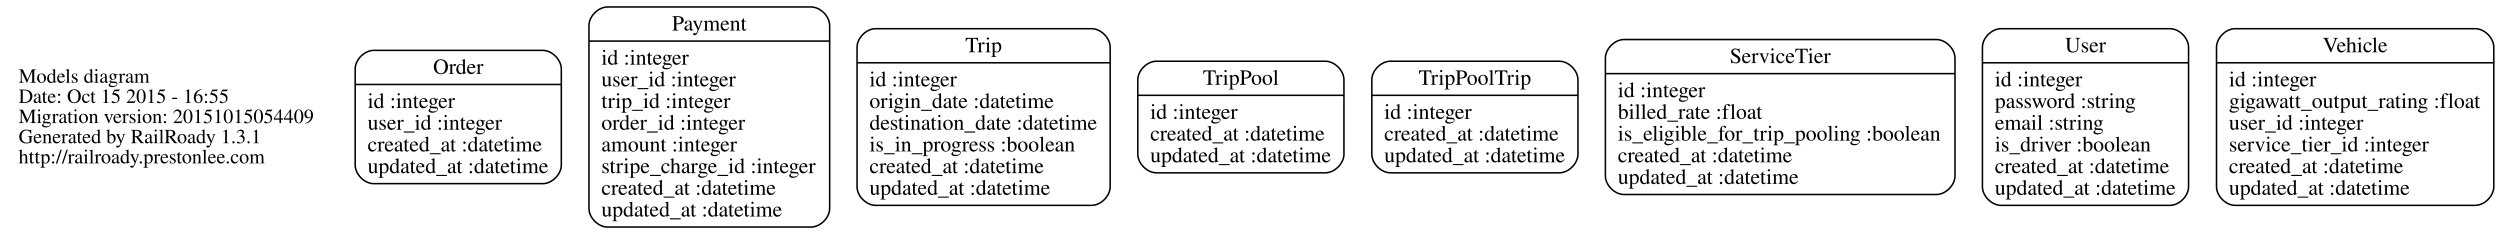
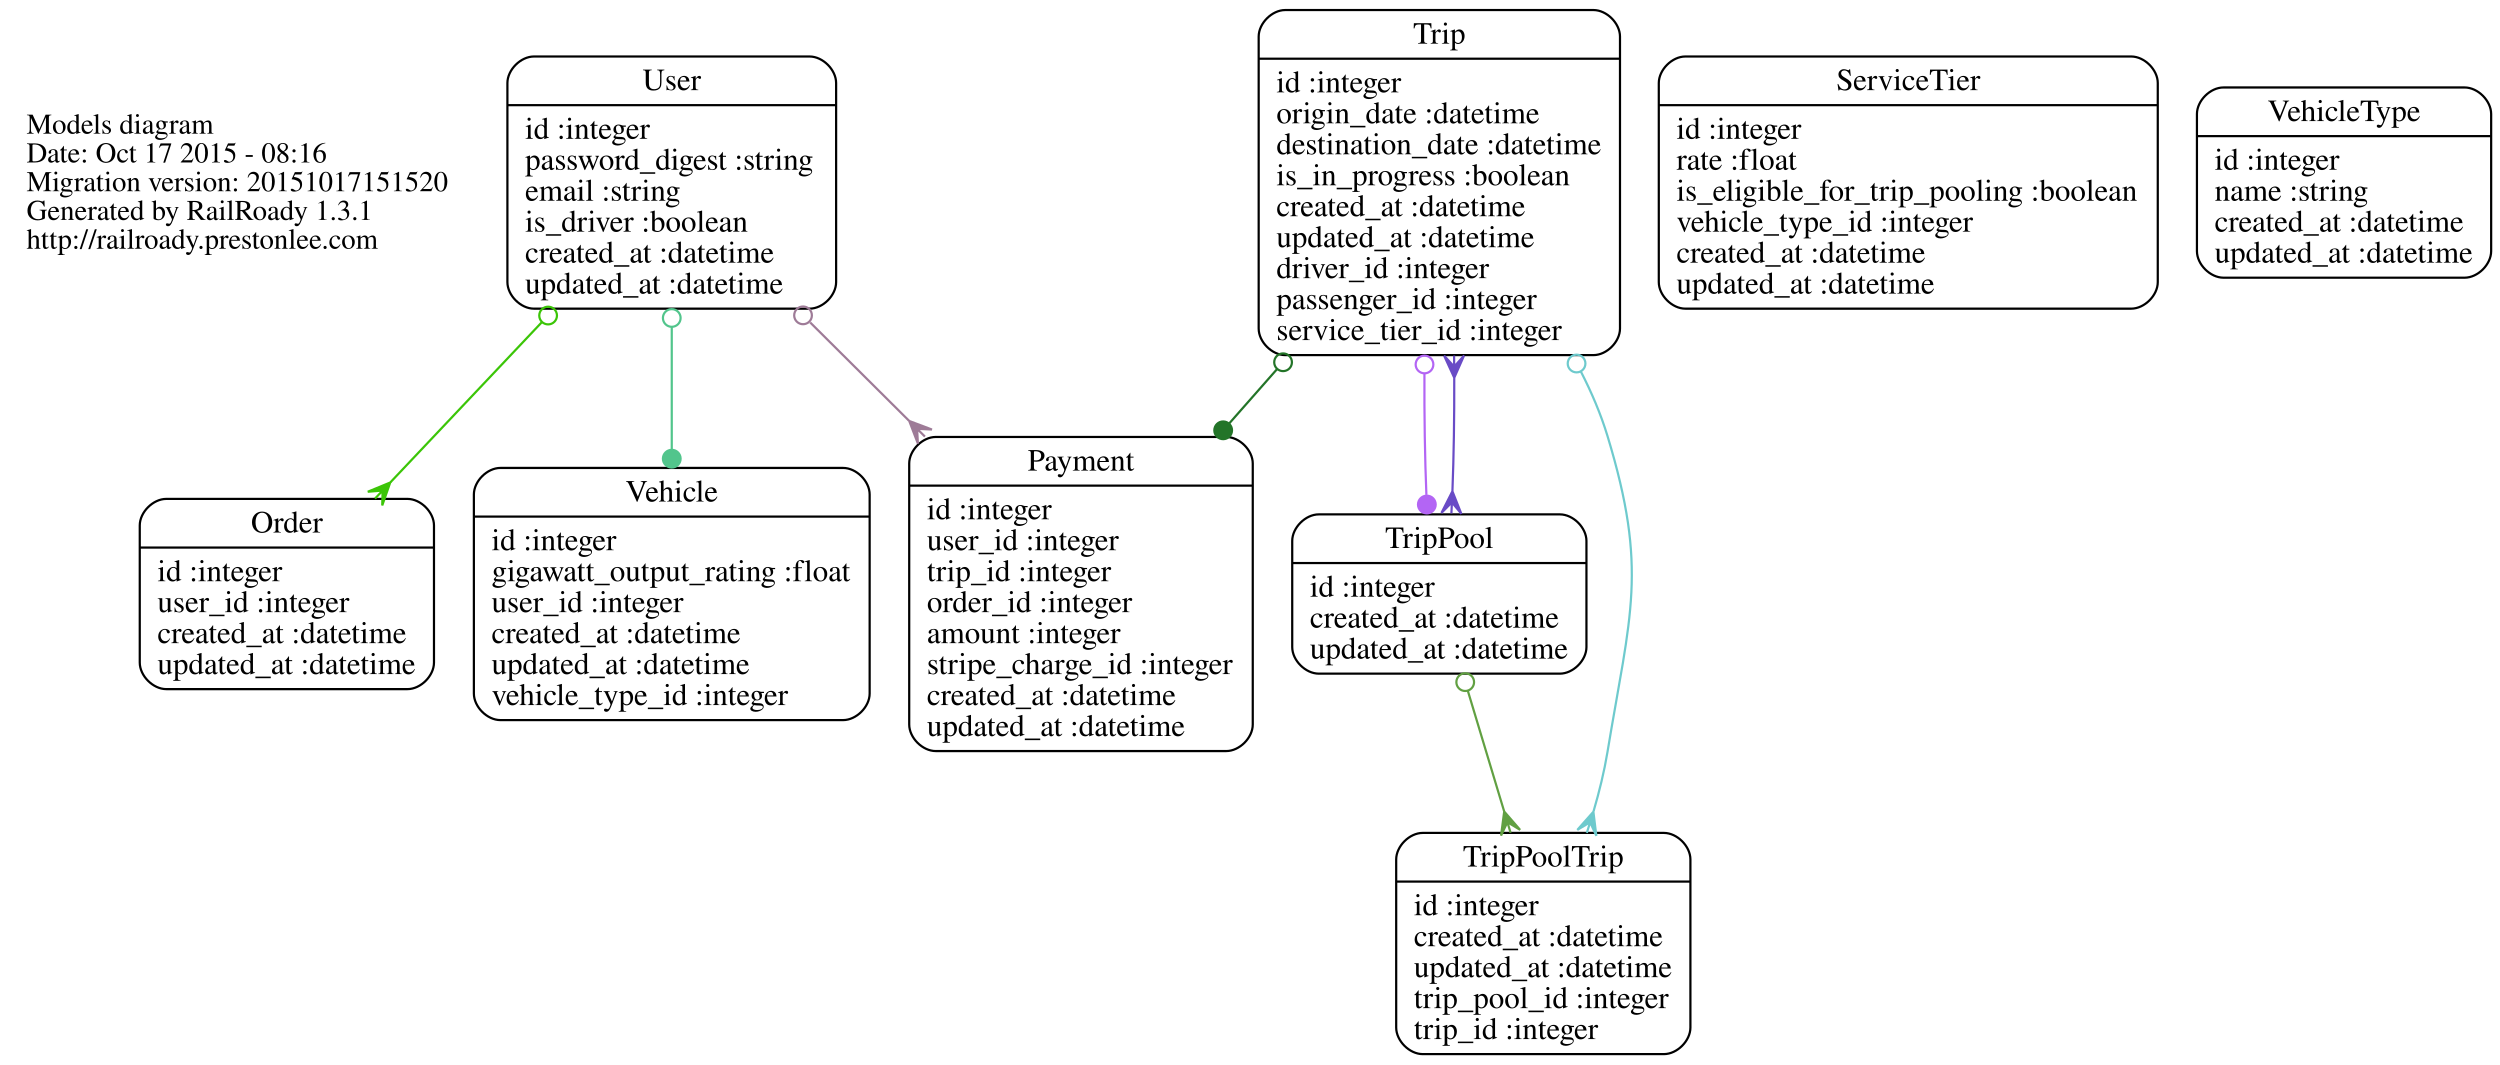
- <svg xmlns="http://www.w3.org/2000/svg" width="1613pt" height="151pt" viewBox="0.00 0.00 1613.15 151.00">
-   <g id="graph0" class="graph" transform="scale(1 1) rotate(0) translate(4 147)">
-     <polygon fill="none" stroke="none" points="-4,4 -4,-147 1609.15,-147 1609.15,4 -4,4" />
+ <svg xmlns="http://www.w3.org/2000/svg" width="1130pt" height="481pt" viewBox="0.00 0.00 1130.19 481.00">
+   <g id="graph0" class="graph" transform="scale(1 1) rotate(0) translate(4 477)">
+     <polygon fill="none" stroke="none" points="-4,4 -4,-477 1126.19,-477 1126.19,4 -4,4" />
    <g id="node1" class="node">
-       <text text-anchor="start" x="8" y="-93.6" font-family="Times,serif" font-size="13.00">Models diagram</text>
-       <text text-anchor="start" x="8" y="-80.6" font-family="Times,serif" font-size="13.00">Date: Oct 15 2015 - 16:55</text>
-       <text text-anchor="start" x="8" y="-67.6" font-family="Times,serif" font-size="13.00">Migration version: 20151015054409</text>
-       <text text-anchor="start" x="8" y="-54.6" font-family="Times,serif" font-size="13.00">Generated by RailRoady 1.3.1</text>
-       <text text-anchor="start" x="8" y="-41.6" font-family="Times,serif" font-size="13.00">http://railroady.prestonlee.com</text>
+       <text text-anchor="start" x="8" y="-416.6" font-family="Times,serif" font-size="13.00">Models diagram</text>
+       <text text-anchor="start" x="8" y="-403.6" font-family="Times,serif" font-size="13.00">Date: Oct 17 2015 - 08:16</text>
+       <text text-anchor="start" x="8" y="-390.6" font-family="Times,serif" font-size="13.00">Migration version: 20151017151520</text>
+       <text text-anchor="start" x="8" y="-377.6" font-family="Times,serif" font-size="13.00">Generated by RailRoady 1.3.1</text>
+       <text text-anchor="start" x="8" y="-364.6" font-family="Times,serif" font-size="13.00">http://railroady.prestonlee.com</text>
    </g>
    <g id="node2" class="node">
-       <path fill="none" stroke="black" d="M237.182,-28.5C237.182,-28.5 346.193,-28.5 346.193,-28.5 352.193,-28.5 358.193,-34.5 358.193,-40.5 358.193,-40.5 358.193,-102.5 358.193,-102.5 358.193,-108.5 352.193,-114.5 346.193,-114.5 346.193,-114.5 237.182,-114.5 237.182,-114.5 231.182,-114.5 225.182,-108.5 225.182,-102.5 225.182,-102.5 225.182,-40.5 225.182,-40.5 225.182,-34.5 231.182,-28.5 237.182,-28.5" />
-       <text text-anchor="middle" x="291.688" y="-99.3" font-family="Times,serif" font-size="14.00">Order</text>
-       <polyline fill="none" stroke="black" points="225.182,-92.5 358.193,-92.5 " />
-       <text text-anchor="start" x="233.182" y="-77.3" font-family="Times,serif" font-size="14.00">id :integer</text>
-       <text text-anchor="start" x="233.182" y="-63.3" font-family="Times,serif" font-size="14.00">user_id :integer</text>
-       <text text-anchor="start" x="233.182" y="-49.3" font-family="Times,serif" font-size="14.00">created_at :datetime</text>
-       <text text-anchor="start" x="233.182" y="-35.3" font-family="Times,serif" font-size="14.00">updated_at :datetime</text>
+       <path fill="none" stroke="black" d="M71.182,-165.5C71.182,-165.5 180.193,-165.5 180.193,-165.5 186.193,-165.5 192.193,-171.5 192.193,-177.5 192.193,-177.5 192.193,-239.5 192.193,-239.5 192.193,-245.5 186.193,-251.5 180.193,-251.5 180.193,-251.5 71.182,-251.5 71.182,-251.5 65.182,-251.5 59.182,-245.5 59.182,-239.5 59.182,-239.5 59.182,-177.5 59.182,-177.5 59.182,-171.5 65.182,-165.5 71.182,-165.5" />
+       <text text-anchor="middle" x="125.688" y="-236.3" font-family="Times,serif" font-size="14.00">Order</text>
+       <polyline fill="none" stroke="black" points="59.182,-229.5 192.193,-229.5 " />
+       <text text-anchor="start" x="67.182" y="-214.3" font-family="Times,serif" font-size="14.00">id :integer</text>
+       <text text-anchor="start" x="67.182" y="-200.3" font-family="Times,serif" font-size="14.00">user_id :integer</text>
+       <text text-anchor="start" x="67.182" y="-186.3" font-family="Times,serif" font-size="14.00">created_at :datetime</text>
+       <text text-anchor="start" x="67.182" y="-172.3" font-family="Times,serif" font-size="14.00">updated_at :datetime</text>
    </g>
    <g id="node3" class="node">
-       <path fill="none" stroke="black" d="M388.033,-0.5C388.033,-0.5 519.343,-0.5 519.343,-0.5 525.343,-0.5 531.343,-6.5 531.343,-12.5 531.343,-12.5 531.343,-130.5 531.343,-130.5 531.343,-136.5 525.343,-142.5 519.343,-142.5 519.343,-142.5 388.033,-142.5 388.033,-142.5 382.033,-142.5 376.033,-136.5 376.033,-130.5 376.033,-130.5 376.033,-12.5 376.033,-12.5 376.033,-6.5 382.033,-0.5 388.033,-0.5" />
-       <text text-anchor="middle" x="453.688" y="-127.3" font-family="Times,serif" font-size="14.00">Payment</text>
-       <polyline fill="none" stroke="black" points="376.033,-120.5 531.343,-120.5 " />
-       <text text-anchor="start" x="384.033" y="-105.3" font-family="Times,serif" font-size="14.00">id :integer</text>
-       <text text-anchor="start" x="384.033" y="-91.3" font-family="Times,serif" font-size="14.00">user_id :integer</text>
-       <text text-anchor="start" x="384.033" y="-77.3" font-family="Times,serif" font-size="14.00">trip_id :integer</text>
-       <text text-anchor="start" x="384.033" y="-63.3" font-family="Times,serif" font-size="14.00">order_id :integer</text>
-       <text text-anchor="start" x="384.033" y="-49.3" font-family="Times,serif" font-size="14.00">amount :integer</text>
-       <text text-anchor="start" x="384.033" y="-35.3" font-family="Times,serif" font-size="14.00">stripe_charge_id :integer</text>
-       <text text-anchor="start" x="384.033" y="-21.3" font-family="Times,serif" font-size="14.00">created_at :datetime</text>
-       <text text-anchor="start" x="384.033" y="-7.3" font-family="Times,serif" font-size="14.00">updated_at :datetime</text>
+       <path fill="none" stroke="black" d="M419.033,-137.5C419.033,-137.5 550.343,-137.5 550.343,-137.5 556.343,-137.5 562.343,-143.5 562.343,-149.5 562.343,-149.5 562.343,-267.5 562.343,-267.5 562.343,-273.5 556.343,-279.5 550.343,-279.5 550.343,-279.5 419.033,-279.5 419.033,-279.5 413.033,-279.5 407.033,-273.5 407.033,-267.5 407.033,-267.5 407.033,-149.5 407.033,-149.5 407.033,-143.5 413.033,-137.5 419.033,-137.5" />
+       <text text-anchor="middle" x="484.688" y="-264.3" font-family="Times,serif" font-size="14.00">Payment</text>
+       <polyline fill="none" stroke="black" points="407.033,-257.5 562.343,-257.5 " />
+       <text text-anchor="start" x="415.033" y="-242.3" font-family="Times,serif" font-size="14.00">id :integer</text>
+       <text text-anchor="start" x="415.033" y="-228.3" font-family="Times,serif" font-size="14.00">user_id :integer</text>
+       <text text-anchor="start" x="415.033" y="-214.3" font-family="Times,serif" font-size="14.00">trip_id :integer</text>
+       <text text-anchor="start" x="415.033" y="-200.3" font-family="Times,serif" font-size="14.00">order_id :integer</text>
+       <text text-anchor="start" x="415.033" y="-186.3" font-family="Times,serif" font-size="14.00">amount :integer</text>
+       <text text-anchor="start" x="415.033" y="-172.3" font-family="Times,serif" font-size="14.00">stripe_charge_id :integer</text>
+       <text text-anchor="start" x="415.033" y="-158.3" font-family="Times,serif" font-size="14.00">created_at :datetime</text>
+       <text text-anchor="start" x="415.033" y="-144.3" font-family="Times,serif" font-size="14.00">updated_at :datetime</text>
    </g>
    <g id="node4" class="node">
-       <path fill="none" stroke="black" d="M561.017,-14.5C561.017,-14.5 700.359,-14.5 700.359,-14.5 706.359,-14.5 712.359,-20.5 712.359,-26.5 712.359,-26.5 712.359,-116.5 712.359,-116.5 712.359,-122.5 706.359,-128.5 700.359,-128.5 700.359,-128.5 561.017,-128.5 561.017,-128.5 555.017,-128.5 549.017,-122.5 549.017,-116.5 549.017,-116.5 549.017,-26.5 549.017,-26.5 549.017,-20.5 555.017,-14.5 561.017,-14.5" />
-       <text text-anchor="middle" x="630.688" y="-113.3" font-family="Times,serif" font-size="14.00">Trip</text>
-       <polyline fill="none" stroke="black" points="549.017,-106.5 712.359,-106.5 " />
-       <text text-anchor="start" x="557.017" y="-91.3" font-family="Times,serif" font-size="14.00">id :integer</text>
-       <text text-anchor="start" x="557.017" y="-77.3" font-family="Times,serif" font-size="14.00">origin_date :datetime</text>
-       <text text-anchor="start" x="557.017" y="-63.3" font-family="Times,serif" font-size="14.00">destination_date :datetime</text>
-       <text text-anchor="start" x="557.017" y="-49.3" font-family="Times,serif" font-size="14.00">is_in_progress :boolean</text>
-       <text text-anchor="start" x="557.017" y="-35.3" font-family="Times,serif" font-size="14.00">created_at :datetime</text>
-       <text text-anchor="start" x="557.017" y="-21.3" font-family="Times,serif" font-size="14.00">updated_at :datetime</text>
+       <path fill="none" stroke="black" d="M757.9,-337.5C757.9,-337.5 959.476,-337.5 959.476,-337.5 965.476,-337.5 971.476,-343.5 971.476,-349.5 971.476,-349.5 971.476,-439.5 971.476,-439.5 971.476,-445.5 965.476,-451.5 959.476,-451.5 959.476,-451.5 757.9,-451.5 757.9,-451.5 751.9,-451.5 745.9,-445.5 745.9,-439.5 745.9,-439.5 745.9,-349.5 745.9,-349.5 745.9,-343.5 751.9,-337.5 757.9,-337.5" />
+       <text text-anchor="middle" x="858.688" y="-436.3" font-family="Times,serif" font-size="14.00">ServiceTier</text>
+       <polyline fill="none" stroke="black" points="745.9,-429.5 971.476,-429.5 " />
+       <text text-anchor="start" x="753.9" y="-414.3" font-family="Times,serif" font-size="14.00">id :integer</text>
+       <text text-anchor="start" x="753.9" y="-400.3" font-family="Times,serif" font-size="14.00">rate :float</text>
+       <text text-anchor="start" x="753.9" y="-386.3" font-family="Times,serif" font-size="14.00">is_eligible_for_trip_pooling :boolean</text>
+       <text text-anchor="start" x="753.9" y="-372.3" font-family="Times,serif" font-size="14.00">vehicle_type_id :integer</text>
+       <text text-anchor="start" x="753.9" y="-358.3" font-family="Times,serif" font-size="14.00">created_at :datetime</text>
+       <text text-anchor="start" x="753.9" y="-344.3" font-family="Times,serif" font-size="14.00">updated_at :datetime</text>
    </g>
    <g id="node5" class="node">
-       <path fill="none" stroke="black" d="M742.182,-35.5C742.182,-35.5 851.193,-35.5 851.193,-35.5 857.193,-35.5 863.193,-41.5 863.193,-47.5 863.193,-47.5 863.193,-95.5 863.193,-95.5 863.193,-101.5 857.193,-107.5 851.193,-107.5 851.193,-107.5 742.182,-107.5 742.182,-107.5 736.182,-107.5 730.182,-101.5 730.182,-95.5 730.182,-95.5 730.182,-47.5 730.182,-47.5 730.182,-41.5 736.182,-35.5 742.182,-35.5" />
-       <text text-anchor="middle" x="796.688" y="-92.3" font-family="Times,serif" font-size="14.00">TripPool</text>
-       <polyline fill="none" stroke="black" points="730.182,-85.5 863.193,-85.5 " />
-       <text text-anchor="start" x="738.182" y="-70.3" font-family="Times,serif" font-size="14.00">id :integer</text>
-       <text text-anchor="start" x="738.182" y="-56.3" font-family="Times,serif" font-size="14.00">created_at :datetime</text>
-       <text text-anchor="start" x="738.182" y="-42.3" font-family="Times,serif" font-size="14.00">updated_at :datetime</text>
+       <path fill="none" stroke="black" d="M577.017,-316.5C577.017,-316.5 716.359,-316.5 716.359,-316.5 722.359,-316.5 728.359,-322.5 728.359,-328.5 728.359,-328.5 728.359,-460.5 728.359,-460.5 728.359,-466.5 722.359,-472.5 716.359,-472.5 716.359,-472.5 577.017,-472.5 577.017,-472.5 571.017,-472.5 565.017,-466.5 565.017,-460.5 565.017,-460.5 565.017,-328.5 565.017,-328.5 565.017,-322.5 571.017,-316.5 577.017,-316.5" />
+       <text text-anchor="middle" x="646.688" y="-457.3" font-family="Times,serif" font-size="14.00">Trip</text>
+       <polyline fill="none" stroke="black" points="565.017,-450.5 728.359,-450.5 " />
+       <text text-anchor="start" x="573.017" y="-435.3" font-family="Times,serif" font-size="14.00">id :integer</text>
+       <text text-anchor="start" x="573.017" y="-421.3" font-family="Times,serif" font-size="14.00">origin_date :datetime</text>
+       <text text-anchor="start" x="573.017" y="-407.3" font-family="Times,serif" font-size="14.00">destination_date :datetime</text>
+       <text text-anchor="start" x="573.017" y="-393.3" font-family="Times,serif" font-size="14.00">is_in_progress :boolean</text>
+       <text text-anchor="start" x="573.017" y="-379.3" font-family="Times,serif" font-size="14.00">created_at :datetime</text>
+       <text text-anchor="start" x="573.017" y="-365.3" font-family="Times,serif" font-size="14.00">updated_at :datetime</text>
+       <text text-anchor="start" x="573.017" y="-351.3" font-family="Times,serif" font-size="14.00">driver_id :integer</text>
+       <text text-anchor="start" x="573.017" y="-337.3" font-family="Times,serif" font-size="14.00">passenger_id :integer</text>
+       <text text-anchor="start" x="573.017" y="-323.3" font-family="Times,serif" font-size="14.00">service_tier_id :integer</text>
+     </g>
+     <g id="edge3" class="edge">
+       <path fill="none" stroke="#237428" d="M573.383,-310.24C566.176,-302.055 558.888,-293.776 551.748,-285.667" />
+       <ellipse fill="none" stroke="#237428" cx="576.046" cy="-313.265" rx="4" ry="4" />
+       <ellipse fill="#237428" stroke="#237428" cx="548.964" cy="-282.506" rx="4" ry="4" />
    </g>
    <g id="node6" class="node">
-       <path fill="none" stroke="black" d="M893.182,-35.5C893.182,-35.5 1002.19,-35.5 1002.19,-35.5 1008.19,-35.5 1014.19,-41.5 1014.19,-47.5 1014.19,-47.5 1014.19,-95.5 1014.19,-95.5 1014.19,-101.5 1008.19,-107.5 1002.19,-107.5 1002.19,-107.5 893.182,-107.5 893.182,-107.5 887.182,-107.5 881.182,-101.5 881.182,-95.5 881.182,-95.5 881.182,-47.5 881.182,-47.5 881.182,-41.5 887.182,-35.5 893.182,-35.5" />
-       <text text-anchor="middle" x="947.688" y="-92.3" font-family="Times,serif" font-size="14.00">TripPoolTrip</text>
-       <polyline fill="none" stroke="black" points="881.182,-85.5 1014.19,-85.5 " />
-       <text text-anchor="start" x="889.182" y="-70.3" font-family="Times,serif" font-size="14.00">id :integer</text>
-       <text text-anchor="start" x="889.182" y="-56.3" font-family="Times,serif" font-size="14.00">created_at :datetime</text>
-       <text text-anchor="start" x="889.182" y="-42.3" font-family="Times,serif" font-size="14.00">updated_at :datetime</text>
+       <path fill="none" stroke="black" d="M592.182,-172.5C592.182,-172.5 701.193,-172.5 701.193,-172.5 707.193,-172.5 713.193,-178.5 713.193,-184.5 713.193,-184.5 713.193,-232.5 713.193,-232.5 713.193,-238.5 707.193,-244.5 701.193,-244.5 701.193,-244.5 592.182,-244.5 592.182,-244.5 586.182,-244.5 580.182,-238.5 580.182,-232.5 580.182,-232.5 580.182,-184.5 580.182,-184.5 580.182,-178.5 586.182,-172.5 592.182,-172.5" />
+       <text text-anchor="middle" x="646.688" y="-229.3" font-family="Times,serif" font-size="14.00">TripPool</text>
+       <polyline fill="none" stroke="black" points="580.182,-222.5 713.193,-222.5 " />
+       <text text-anchor="start" x="588.182" y="-207.3" font-family="Times,serif" font-size="14.00">id :integer</text>
+       <text text-anchor="start" x="588.182" y="-193.3" font-family="Times,serif" font-size="14.00">created_at :datetime</text>
+       <text text-anchor="start" x="588.182" y="-179.3" font-family="Times,serif" font-size="14.00">updated_at :datetime</text>
+     </g>
+     <g id="edge2" class="edge">
+       <path fill="none" stroke="#b365f4" d="M639.953,-308.092C639.864,-289.12 640.16,-269.772 640.84,-253.298" />
+       <ellipse fill="none" stroke="#b365f4" cx="639.985" cy="-312.267" rx="4" ry="4" />
+       <ellipse fill="#b365f4" stroke="#b365f4" cx="641.043" cy="-248.957" rx="4" ry="4" />
    </g>
    <g id="node7" class="node">
-       <path fill="none" stroke="black" d="M1043.9,-21.5C1043.9,-21.5 1245.48,-21.5 1245.48,-21.5 1251.48,-21.5 1257.48,-27.5 1257.48,-33.5 1257.48,-33.5 1257.48,-109.5 1257.48,-109.5 1257.48,-115.5 1251.48,-121.5 1245.48,-121.5 1245.48,-121.5 1043.9,-121.5 1043.9,-121.5 1037.9,-121.5 1031.9,-115.5 1031.9,-109.5 1031.9,-109.5 1031.9,-33.5 1031.9,-33.5 1031.9,-27.5 1037.9,-21.5 1043.9,-21.5" />
-       <text text-anchor="middle" x="1144.69" y="-106.3" font-family="Times,serif" font-size="14.00">ServiceTier</text>
-       <polyline fill="none" stroke="black" points="1031.9,-99.5 1257.48,-99.5 " />
-       <text text-anchor="start" x="1039.9" y="-84.3" font-family="Times,serif" font-size="14.00">id :integer</text>
-       <text text-anchor="start" x="1039.9" y="-70.3" font-family="Times,serif" font-size="14.00">billed_rate :float</text>
-       <text text-anchor="start" x="1039.9" y="-56.3" font-family="Times,serif" font-size="14.00">is_eligible_for_trip_pooling :boolean</text>
-       <text text-anchor="start" x="1039.9" y="-42.3" font-family="Times,serif" font-size="14.00">created_at :datetime</text>
-       <text text-anchor="start" x="1039.9" y="-28.3" font-family="Times,serif" font-size="14.00">updated_at :datetime</text>
+       <path fill="none" stroke="black" d="M639.182,-0.5C639.182,-0.5 748.193,-0.5 748.193,-0.5 754.193,-0.5 760.193,-6.5 760.193,-12.5 760.193,-12.5 760.193,-88.5 760.193,-88.5 760.193,-94.5 754.193,-100.5 748.193,-100.5 748.193,-100.5 639.182,-100.5 639.182,-100.5 633.182,-100.5 627.182,-94.5 627.182,-88.5 627.182,-88.5 627.182,-12.5 627.182,-12.5 627.182,-6.5 633.182,-0.5 639.182,-0.5" />
+       <text text-anchor="middle" x="693.688" y="-85.3" font-family="Times,serif" font-size="14.00">TripPoolTrip</text>
+       <polyline fill="none" stroke="black" points="627.182,-78.5 760.193,-78.5 " />
+       <text text-anchor="start" x="635.182" y="-63.3" font-family="Times,serif" font-size="14.00">id :integer</text>
+       <text text-anchor="start" x="635.182" y="-49.3" font-family="Times,serif" font-size="14.00">created_at :datetime</text>
+       <text text-anchor="start" x="635.182" y="-35.3" font-family="Times,serif" font-size="14.00">updated_at :datetime</text>
+       <text text-anchor="start" x="635.182" y="-21.3" font-family="Times,serif" font-size="14.00">trip_pool_id :integer</text>
+       <text text-anchor="start" x="635.182" y="-7.3" font-family="Times,serif" font-size="14.00">trip_id :integer</text>
+     </g>
+     <g id="edge1" class="edge">
+       <path fill="none" stroke="#6ecacd" d="M710.674,-309.074C715.527,-299.631 719.693,-289.854 722.688,-280 741.167,-219.19 733.033,-199.708 722.688,-137 721.242,-128.236 719.015,-119.161 716.424,-110.344" />
+       <ellipse fill="none" stroke="#6ecacd" cx="708.728" cy="-312.701" rx="4" ry="4" />
+       <polygon fill="#6ecacd" stroke="#6ecacd" points="716.34,-110.076 717.662,-99.19 714.853,-105.303 713.365,-100.529 713.365,-100.529 713.365,-100.529 714.853,-105.303 709.069,-101.868 716.34,-110.076 716.34,-110.076" />
+     </g>
+     <g id="edge4" class="edge">
+       <path fill="none" stroke="#694bc6" d="M652.614,-255.244C653.215,-270.683 653.487,-288.471 653.43,-306.039" />
+       <polygon fill="#694bc6" stroke="#694bc6" points="652.6,-254.951 656.64,-244.757 652.373,-249.957 652.145,-244.962 652.145,-244.962 652.145,-244.962 652.373,-249.957 647.65,-245.167 652.6,-254.951 652.6,-254.951" />
+       <polygon fill="#694bc6" stroke="#694bc6" points="653.429,-306.267 648.86,-316.236 653.394,-311.267 653.36,-316.267 653.36,-316.267 653.36,-316.267 653.394,-311.267 657.86,-316.298 653.429,-306.267 653.429,-306.267" />
+     </g>
+     <g id="edge5" class="edge">
+       <path fill="none" stroke="#61a042" d="M659.553,-164.8C664.626,-147.959 670.538,-128.336 676.003,-110.199" />
+       <ellipse fill="none" stroke="#61a042" cx="658.389" cy="-168.661" rx="4" ry="4" />
+       <polygon fill="#61a042" stroke="#61a042" points="676.013,-110.163 683.207,-101.887 677.456,-105.376 678.898,-100.588 678.898,-100.588 678.898,-100.588 677.456,-105.376 674.59,-99.29 676.013,-110.163 676.013,-110.163" />
    </g>
    <g id="node8" class="node">
-       <path fill="none" stroke="black" d="M1287.18,-14.5C1287.18,-14.5 1396.19,-14.5 1396.19,-14.5 1402.19,-14.5 1408.19,-20.5 1408.19,-26.5 1408.19,-26.5 1408.19,-116.5 1408.19,-116.5 1408.19,-122.5 1402.19,-128.5 1396.19,-128.5 1396.19,-128.5 1287.18,-128.5 1287.18,-128.5 1281.18,-128.5 1275.18,-122.5 1275.18,-116.5 1275.18,-116.5 1275.18,-26.5 1275.18,-26.5 1275.18,-20.5 1281.18,-14.5 1287.18,-14.5" />
-       <text text-anchor="middle" x="1341.69" y="-113.3" font-family="Times,serif" font-size="14.00">User</text>
-       <polyline fill="none" stroke="black" points="1275.18,-106.5 1408.19,-106.5 " />
-       <text text-anchor="start" x="1283.18" y="-91.3" font-family="Times,serif" font-size="14.00">id :integer</text>
-       <text text-anchor="start" x="1283.18" y="-77.3" font-family="Times,serif" font-size="14.00">password :string</text>
-       <text text-anchor="start" x="1283.18" y="-63.3" font-family="Times,serif" font-size="14.00">email :string</text>
-       <text text-anchor="start" x="1283.18" y="-49.3" font-family="Times,serif" font-size="14.00">is_driver :boolean</text>
-       <text text-anchor="start" x="1283.18" y="-35.3" font-family="Times,serif" font-size="14.00">created_at :datetime</text>
-       <text text-anchor="start" x="1283.18" y="-21.3" font-family="Times,serif" font-size="14.00">updated_at :datetime</text>
+       <path fill="none" stroke="black" d="M237.386,-337.5C237.386,-337.5 361.99,-337.5 361.99,-337.5 367.99,-337.5 373.99,-343.5 373.99,-349.5 373.99,-349.5 373.99,-439.5 373.99,-439.5 373.99,-445.5 367.99,-451.5 361.99,-451.5 361.99,-451.5 237.386,-451.5 237.386,-451.5 231.386,-451.5 225.386,-445.5 225.386,-439.5 225.386,-439.5 225.386,-349.5 225.386,-349.5 225.386,-343.5 231.386,-337.5 237.386,-337.5" />
+       <text text-anchor="middle" x="299.688" y="-436.3" font-family="Times,serif" font-size="14.00">User</text>
+       <polyline fill="none" stroke="black" points="225.386,-429.5 373.99,-429.5 " />
+       <text text-anchor="start" x="233.386" y="-414.3" font-family="Times,serif" font-size="14.00">id :integer</text>
+       <text text-anchor="start" x="233.386" y="-400.3" font-family="Times,serif" font-size="14.00">password_digest :string</text>
+       <text text-anchor="start" x="233.386" y="-386.3" font-family="Times,serif" font-size="14.00">email :string</text>
+       <text text-anchor="start" x="233.386" y="-372.3" font-family="Times,serif" font-size="14.00">is_driver :boolean</text>
+       <text text-anchor="start" x="233.386" y="-358.3" font-family="Times,serif" font-size="14.00">created_at :datetime</text>
+       <text text-anchor="start" x="233.386" y="-344.3" font-family="Times,serif" font-size="14.00">updated_at :datetime</text>
+     </g>
+     <g id="edge6" class="edge">
+       <path fill="none" stroke="#3bc507" d="M240.967,-331.405C218.663,-307.818 193.576,-281.289 172.514,-259.017" />
+       <ellipse fill="none" stroke="#3bc507" cx="243.788" cy="-334.388" rx="4" ry="4" />
+       <polygon fill="#3bc507" stroke="#3bc507" points="172.406,-258.903 168.805,-248.546 168.971,-255.27 165.535,-251.638 165.535,-251.638 165.535,-251.638 168.971,-255.27 162.266,-254.73 172.406,-258.903 172.406,-258.903" />
+     </g>
+     <g id="edge8" class="edge">
+       <path fill="none" stroke="#9e7b97" d="M362.271,-331.255C376.599,-317.004 392,-301.687 406.881,-286.886" />
+       <ellipse fill="none" stroke="#9e7b97" cx="359.035" cy="-334.473" rx="4" ry="4" />
+       <polygon fill="#9e7b97" stroke="#9e7b97" points="407.047,-286.721 417.31,-282.86 410.592,-283.195 414.137,-279.669 414.137,-279.669 414.137,-279.669 410.592,-283.195 410.964,-276.479 407.047,-286.721 407.047,-286.721" />
    </g>
    <g id="node9" class="node">
-       <path fill="none" stroke="black" d="M1438.23,-14.5C1438.23,-14.5 1593.15,-14.5 1593.15,-14.5 1599.15,-14.5 1605.15,-20.5 1605.15,-26.5 1605.15,-26.5 1605.15,-116.5 1605.15,-116.5 1605.15,-122.5 1599.15,-128.5 1593.15,-128.5 1593.15,-128.5 1438.23,-128.5 1438.23,-128.5 1432.23,-128.5 1426.23,-122.5 1426.23,-116.5 1426.23,-116.5 1426.23,-26.5 1426.23,-26.5 1426.23,-20.5 1432.23,-14.5 1438.23,-14.5" />
-       <text text-anchor="middle" x="1515.69" y="-113.3" font-family="Times,serif" font-size="14.00">Vehicle</text>
-       <polyline fill="none" stroke="black" points="1426.23,-106.5 1605.15,-106.5 " />
-       <text text-anchor="start" x="1434.23" y="-91.3" font-family="Times,serif" font-size="14.00">id :integer</text>
-       <text text-anchor="start" x="1434.23" y="-77.3" font-family="Times,serif" font-size="14.00">gigawatt_output_rating :float</text>
-       <text text-anchor="start" x="1434.23" y="-63.3" font-family="Times,serif" font-size="14.00">user_id :integer</text>
-       <text text-anchor="start" x="1434.23" y="-49.3" font-family="Times,serif" font-size="14.00">service_tier_id :integer</text>
-       <text text-anchor="start" x="1434.23" y="-35.3" font-family="Times,serif" font-size="14.00">created_at :datetime</text>
-       <text text-anchor="start" x="1434.23" y="-21.3" font-family="Times,serif" font-size="14.00">updated_at :datetime</text>
+       <path fill="none" stroke="black" d="M222.227,-151.5C222.227,-151.5 377.148,-151.5 377.148,-151.5 383.148,-151.5 389.148,-157.5 389.148,-163.5 389.148,-163.5 389.148,-253.5 389.148,-253.5 389.148,-259.5 383.148,-265.5 377.148,-265.5 377.148,-265.5 222.227,-265.5 222.227,-265.5 216.227,-265.5 210.227,-259.5 210.227,-253.5 210.227,-253.5 210.227,-163.5 210.227,-163.5 210.227,-157.5 216.227,-151.5 222.227,-151.5" />
+       <text text-anchor="middle" x="299.688" y="-250.3" font-family="Times,serif" font-size="14.00">Vehicle</text>
+       <polyline fill="none" stroke="black" points="210.227,-243.5 389.148,-243.5 " />
+       <text text-anchor="start" x="218.227" y="-228.3" font-family="Times,serif" font-size="14.00">id :integer</text>
+       <text text-anchor="start" x="218.227" y="-214.3" font-family="Times,serif" font-size="14.00">gigawatt_output_rating :float</text>
+       <text text-anchor="start" x="218.227" y="-200.3" font-family="Times,serif" font-size="14.00">user_id :integer</text>
+       <text text-anchor="start" x="218.227" y="-186.3" font-family="Times,serif" font-size="14.00">created_at :datetime</text>
+       <text text-anchor="start" x="218.227" y="-172.3" font-family="Times,serif" font-size="14.00">updated_at :datetime</text>
+       <text text-anchor="start" x="218.227" y="-158.3" font-family="Times,serif" font-size="14.00">vehicle_type_id :integer</text>
+     </g>
+     <g id="edge7" class="edge">
+       <path fill="none" stroke="#52c58c" d="M299.688,-329.175C299.688,-311.233 299.688,-291.742 299.688,-273.801" />
+       <ellipse fill="none" stroke="#52c58c" cx="299.688" cy="-333.294" rx="4" ry="4" />
+       <ellipse fill="#52c58c" stroke="#52c58c" cx="299.688" cy="-269.678" rx="4" ry="4" />
+     </g>
+     <g id="node10" class="node">
+       <path fill="none" stroke="black" d="M1001.18,-351.5C1001.18,-351.5 1110.19,-351.5 1110.19,-351.5 1116.19,-351.5 1122.19,-357.5 1122.19,-363.5 1122.19,-363.5 1122.19,-425.5 1122.19,-425.5 1122.19,-431.5 1116.19,-437.5 1110.19,-437.5 1110.19,-437.5 1001.18,-437.5 1001.18,-437.5 995.182,-437.5 989.182,-431.5 989.182,-425.5 989.182,-425.5 989.182,-363.5 989.182,-363.5 989.182,-357.5 995.182,-351.5 1001.18,-351.5" />
+       <text text-anchor="middle" x="1055.69" y="-422.3" font-family="Times,serif" font-size="14.00">VehicleType</text>
+       <polyline fill="none" stroke="black" points="989.182,-415.5 1122.19,-415.5 " />
+       <text text-anchor="start" x="997.182" y="-400.3" font-family="Times,serif" font-size="14.00">id :integer</text>
+       <text text-anchor="start" x="997.182" y="-386.3" font-family="Times,serif" font-size="14.00">name :string</text>
+       <text text-anchor="start" x="997.182" y="-372.3" font-family="Times,serif" font-size="14.00">created_at :datetime</text>
+       <text text-anchor="start" x="997.182" y="-358.3" font-family="Times,serif" font-size="14.00">updated_at :datetime</text>
    </g>
  </g>
</svg>
